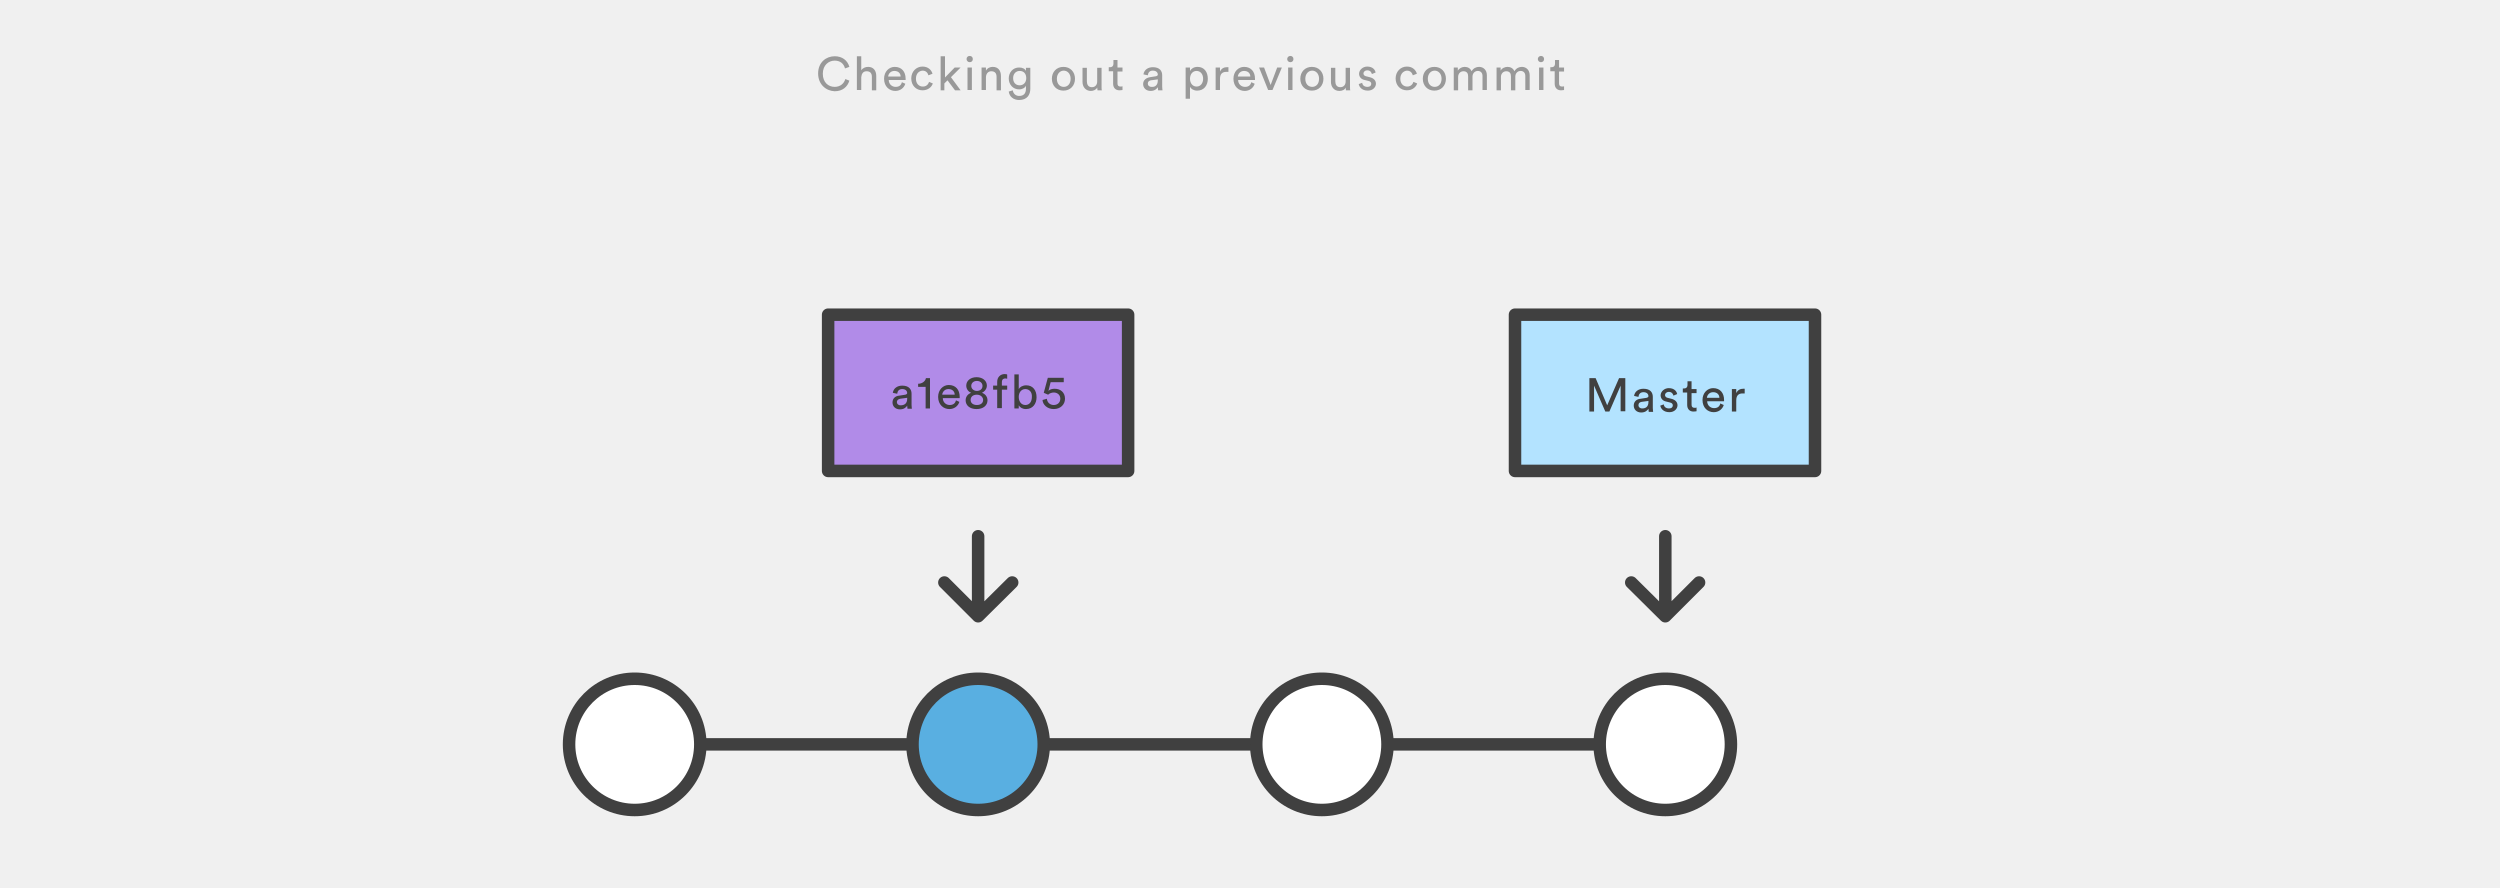
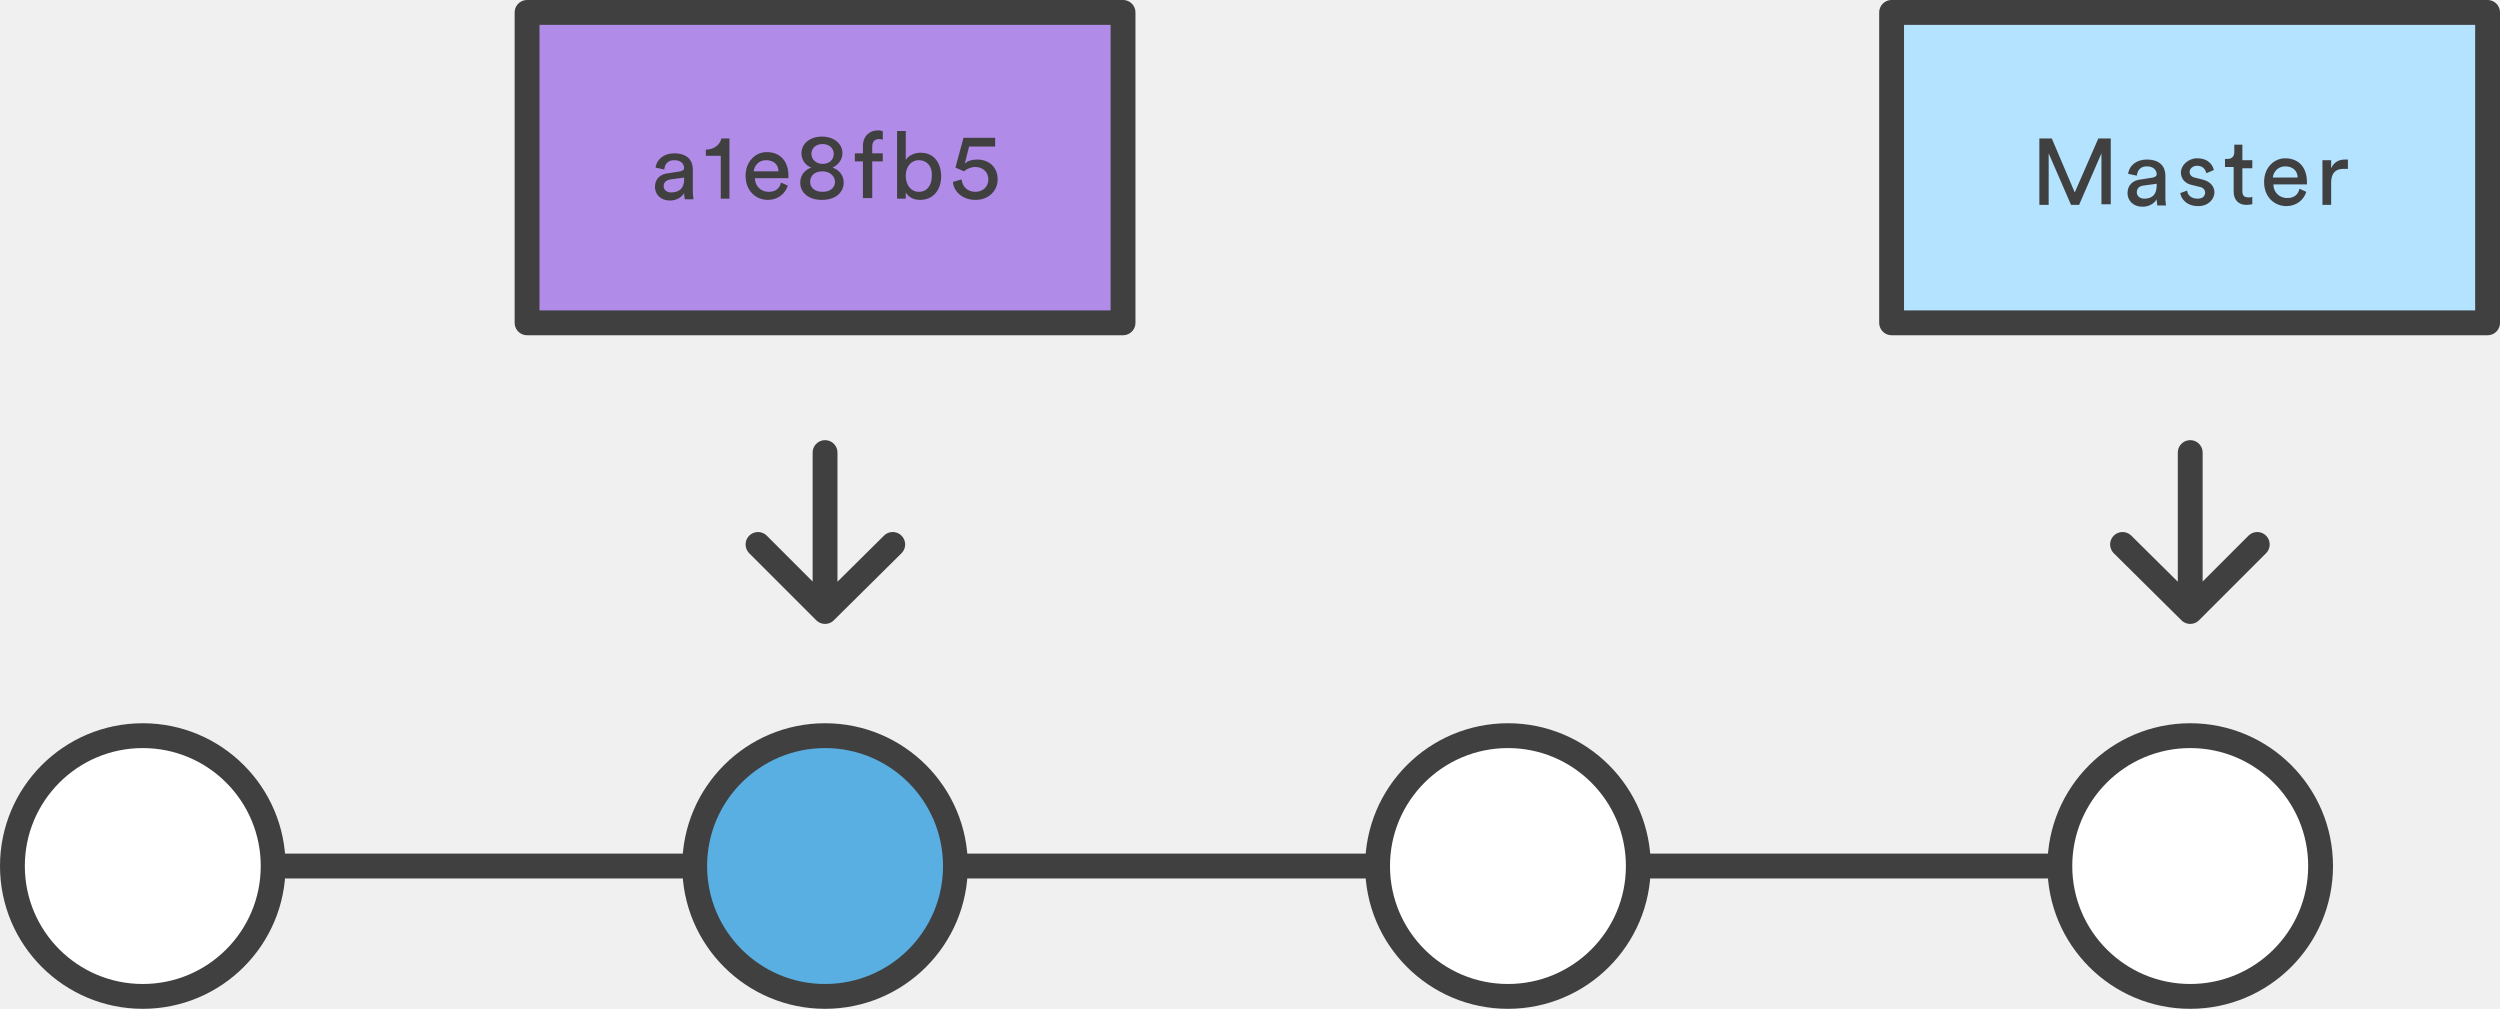
- <svg xmlns="http://www.w3.org/2000/svg" viewBox="0 0 800 284">
-   <style>.st0{display:none;} .st1{display:inline;} .st2{fill:#FFFFFF;} .st3{fill:none;stroke:#9882CE;stroke-width:4;stroke-miterlimit:10;} .st4{fill:#FFFFFF;stroke:#404040;stroke-width:4;stroke-linecap:round;stroke-linejoin:round;stroke-miterlimit:10;} .st5{fill:#FFFFFF;stroke:#404040;stroke-width:4;stroke-miterlimit:10;} .st6{fill:#B3E3FF;stroke:#404040;stroke-width:4;stroke-miterlimit:10;} .st7{fill:#B18BE8;stroke:#404040;stroke-width:4;stroke-miterlimit:10;} .st8{fill:#FFFFFF;stroke:#404040;stroke-width:6;stroke-miterlimit:10;} .st9{fill:#B3E3FF;stroke:#404040;stroke-width:6;stroke-miterlimit:10;} .st10{fill:#404040;} .st11{fill:none;stroke:#404040;stroke-width:4;stroke-linecap:round;stroke-linejoin:round;stroke-miterlimit:10;} .st12{fill:#B18BE8;stroke:#404040;stroke-width:4;stroke-linecap:round;stroke-linejoin:round;stroke-miterlimit:10;} .st13{fill:none;stroke:#404040;stroke-width:4;stroke-miterlimit:10;} .st14{fill:#4ED1A1;stroke:#404040;stroke-width:4;stroke-miterlimit:10;} .st15{fill:none;stroke:#CCCCCC;stroke-width:7;stroke-linecap:round;stroke-linejoin:round;stroke-miterlimit:10;} .st16{fill:#FFFFFF;stroke:#CCCCCC;stroke-width:7;stroke-linecap:round;stroke-linejoin:round;stroke-miterlimit:10;} .st17{fill:none;stroke:#404040;stroke-width:7;stroke-miterlimit:10;} .st18{fill:#B3E3FF;stroke:#404040;stroke-width:7;stroke-miterlimit:10;} .st19{fill:#CCCCCC;} .st20{fill:none;stroke:#404040;stroke-width:8;stroke-linecap:round;stroke-miterlimit:10;} .st21{fill:#FFFFFF;stroke:#404040;stroke-width:4;stroke-linejoin:round;stroke-miterlimit:10;} .st22{fill:#B3E3FF;stroke:#404040;stroke-width:4;stroke-linejoin:round;stroke-miterlimit:10;} .st23{fill:none;stroke:#CCCCCC;stroke-linecap:round;stroke-linejoin:round;stroke-miterlimit:10;} .st24{fill:#999999;} .st25{fill:#4ED1A1;stroke:#404040;stroke-width:4;stroke-linecap:round;stroke-linejoin:round;stroke-miterlimit:10;} .st26{fill:#4CD3D6;stroke:#404040;stroke-width:4;stroke-linejoin:round;stroke-miterlimit:10;} .st27{fill:none;stroke:#59AFE1;stroke-width:4;stroke-miterlimit:10;} .st28{fill:#59AFE1;stroke:#404040;stroke-width:4;stroke-linejoin:round;stroke-miterlimit:10;} .st29{fill:#FFFFFF;stroke:#59AFE1;stroke-width:4;stroke-miterlimit:10;} .st30{fill:#B3E3FF;stroke:#404040;stroke-width:4;stroke-linecap:round;stroke-linejoin:round;stroke-miterlimit:10;} .st31{fill:#FC8363;stroke:#404040;stroke-width:4;stroke-linecap:round;stroke-linejoin:round;stroke-miterlimit:10;} .st32{fill:#CCCCCC;stroke:#404040;stroke-width:4;stroke-miterlimit:10;} .st33{fill:#FFFFFF;stroke:#6693ED;stroke-width:4;stroke-miterlimit:10;} .st34{fill:none;stroke:#A97CDD;stroke-width:4;stroke-linecap:round;stroke-linejoin:round;stroke-miterlimit:10;} .st35{fill:none;stroke:#B3E3FF;stroke-width:4;stroke-linecap:round;stroke-linejoin:round;stroke-miterlimit:10;} .st36{fill:none;stroke:#4ED1A1;stroke-width:4;stroke-linecap:round;stroke-miterlimit:10;} .st37{fill:none;stroke:#4ED1A1;stroke-width:4;stroke-linecap:round;stroke-linejoin:round;stroke-miterlimit:10;} .st38{fill:#E24B88;stroke:#404040;stroke-width:4;stroke-linecap:round;stroke-linejoin:round;stroke-miterlimit:10;} .st39{fill:none;stroke:#DEEFF8;stroke-width:4;stroke-miterlimit:10;} .st40{fill:none;stroke:#CCCCCC;stroke-width:4;stroke-linecap:round;stroke-linejoin:round;} .st41{fill:none;stroke:#CCCCCC;stroke-width:4;stroke-linecap:round;stroke-linejoin:round;stroke-dasharray:0,14.305;} .st42{fill:none;stroke:#CCCCCC;stroke-width:4;stroke-linecap:round;stroke-linejoin:round;stroke-dasharray:0,14.169;} .st43{fill:none;stroke:#CCCCCC;stroke-width:4;stroke-linecap:round;stroke-linejoin:round;stroke-dasharray:0,13.979;} .st44{fill:none;stroke:#CCCCCC;stroke-width:4;stroke-linecap:round;stroke-linejoin:round;stroke-dasharray:0,14.788;} .st45{fill:none;stroke:#CCCCCC;stroke-width:4;stroke-linecap:round;stroke-linejoin:round;stroke-dasharray:0,14.963;} .st46{fill:none;stroke:#CCCCCC;stroke-width:4;stroke-linecap:round;stroke-linejoin:round;stroke-dasharray:0,12.543;} .st47{fill:none;stroke:#CCCCCC;stroke-width:4;stroke-linecap:round;stroke-linejoin:round;stroke-dasharray:0,13.684;} .st48{fill:none;stroke:#CCCCCC;stroke-width:4;stroke-linecap:round;stroke-linejoin:round;stroke-dasharray:0,13.772;} .st49{fill:none;stroke:#CCCCCC;stroke-width:4;stroke-linecap:round;stroke-linejoin:round;stroke-dasharray:0,13.649;} .st50{fill:none;stroke:#CCCCCC;stroke-width:4;stroke-linecap:round;stroke-linejoin:round;stroke-dasharray:0,13.907;} .st51{fill:#4CD3D6;stroke:#404040;stroke-width:4;stroke-linecap:round;stroke-linejoin:round;stroke-miterlimit:10;} .st52{fill:none;stroke:#CCCCCC;stroke-width:4;stroke-linecap:round;stroke-linejoin:round;stroke-dasharray:0,14.986;} .st53{fill:none;stroke:#CCCCCC;stroke-width:4;stroke-linecap:round;stroke-linejoin:round;stroke-dasharray:0,14.012;} .st54{fill:none;stroke:#CCCCCC;stroke-width:4;stroke-linecap:round;stroke-linejoin:round;stroke-dasharray:0,14.124;} .st55{fill:none;} .st56{fill:#FFFFFF;stroke:#404040;stroke-width:7;stroke-linecap:round;stroke-linejoin:round;stroke-miterlimit:10;} .st57{fill:#59AFE1;stroke:#404040;stroke-width:7;stroke-linejoin:round;stroke-miterlimit:10;} .st58{fill:#E24B88;stroke:#404040;stroke-width:7;stroke-linecap:round;stroke-linejoin:round;stroke-miterlimit:10;} .st59{fill:none;stroke:#404040;stroke-width:7;stroke-linecap:round;stroke-linejoin:round;stroke-miterlimit:10;} .st60{fill:none;stroke:#CCCCCC;stroke-width:4;stroke-linecap:round;stroke-linejoin:round;stroke-miterlimit:10;} .st61{fill:#FFFFFF;stroke:#CCCCCC;stroke-width:4;stroke-linecap:round;stroke-linejoin:round;stroke-miterlimit:10;} .st62{fill:#F5F5F5;} .st63{fill:#3873AE;} .st64{fill:#75706C;} .st65{fill:none;stroke:#B3E3FF;stroke-width:4;stroke-miterlimit:10;} .st66{fill:#6F6F6F;} .st67{fill:none;stroke:#6F6F6F;stroke-width:2;stroke-miterlimit:10;} .st68{fill:none;stroke:#6F6F6F;stroke-width:3;stroke-miterlimit:10;}</style>
-   <g id="git_x5F_checkout_x5F_1">
-     <path class="st24" d="M261.8 23.5c0-3.6 2.6-5.5 5.3-5.5 2.4 0 4.1 1.3 4.7 3.4l-1.4.5c-.4-1.6-1.6-2.5-3.3-2.5-1.9 0-3.8 1.4-3.8 4.2s1.8 4.2 3.8 4.2c1.8 0 3-1.1 3.4-2.5l1.3.5c-.6 2-2.2 3.4-4.7 3.4-2.7-.1-5.3-2.1-5.3-5.7zm13.8 5.3h-1.4v-10.8h1.4v4.5c.5-.8 1.4-1.1 2.2-1.1 1.7 0 2.6 1.2 2.6 2.9v4.6h-1.4v-4.3c0-1-.4-1.8-1.7-1.8-1.1 0-1.6.8-1.7 1.9v4.1zm14.1-2c-.4 1.3-1.6 2.3-3.2 2.3-1.9 0-3.6-1.4-3.6-3.9 0-2.3 1.6-3.8 3.4-3.8 2.2 0 3.5 1.5 3.5 3.8v.4h-5.4c0 1.3 1 2.2 2.2 2.2 1.2 0 1.8-.6 2-1.5l1.1.5zm-1.5-2.3c0-1-.7-1.8-2-1.8-1.2 0-1.9.9-2 1.8h4zm4.9.7c0 1.6 1 2.5 2.2 2.5 1.3 0 1.8-.9 2-1.5l1.2.5c-.3 1-1.4 2.2-3.3 2.2-2.1 0-3.6-1.6-3.6-3.8 0-2.2 1.6-3.8 3.6-3.8 1.9 0 2.9 1.2 3.2 2.3l-1.3.5c-.2-.7-.7-1.5-1.9-1.5-1.1.1-2.1.9-2.1 2.6zm11.2-.5l3.1 4.2h-1.8l-2.4-3.2-1 1v2.2h-1.2v-10.9h1.4v6.8l3.1-3.2h1.9l-3.1 3.1zm6-6.8c.6 0 1 .4 1 1s-.4 1-1 1-1-.5-1-1c0-.6.4-1 1-1zm-.7 10.9v-7.2h1.4v7.2h-1.4zm5.9 0h-1.4v-7.2h1.4v1c.5-.9 1.4-1.2 2.2-1.2 1.7 0 2.6 1.2 2.6 2.9v4.6h-1.4v-4.3c0-1-.4-1.8-1.7-1.8-1.1 0-1.7.9-1.7 2v4zm8.6.1c.1 1 .9 1.8 2 1.8 1.5 0 2.2-.8 2.2-2.3v-1c-.3.7-1.1 1.2-2.2 1.2-1.9 0-3.3-1.5-3.3-3.5 0-1.9 1.3-3.5 3.3-3.5 1.1 0 1.9.4 2.2 1.1v-1h1.4v6.7c0 1.8-.9 3.6-3.6 3.6-1.8 0-3.1-1.1-3.3-2.7l1.3-.4zm4.3-3.9c0-1.4-.8-2.3-2.1-2.3-1.2 0-2.1.9-2.1 2.3s.8 2.3 2.1 2.3c1.2 0 2.1-.9 2.1-2.3zm15.6.2c0 2.2-1.5 3.8-3.7 3.8s-3.7-1.6-3.7-3.8c0-2.2 1.5-3.8 3.7-3.8s3.7 1.6 3.7 3.8zm-1.4 0c0-1.7-1.1-2.6-2.2-2.6s-2.2.9-2.2 2.6c0 1.7 1 2.6 2.2 2.6s2.2-.9 2.2-2.6zm6.5 3.9c-1.7 0-2.7-1.3-2.7-2.9v-4.5h1.4v4.3c0 1 .4 1.9 1.6 1.9 1.1 0 1.7-.8 1.7-1.8v-4.4h1.4v5.9c0 .6 0 1.1.1 1.3h-1.4c0-.2-.1-.6-.1-.9-.3.7-1.2 1.1-2 1.1zm8.5-7.5h1.6v1.3h-1.6v3.8c0 .7.3 1 1 1 .2 0 .4 0 .6-.1v1.2c-.1 0-.5.1-1 .1-1.2 0-2-.8-2-2.1v-4h-1.4v-1.3h.4c.8 0 1.1-.5 1.1-1.1v-1.2h1.3v2.4zm10.4 3.1l1.9-.3c.4-.1.6-.3.6-.5 0-.7-.5-1.3-1.6-1.3-1 0-1.5.6-1.6 1.5l-1.4-.3c.2-1.4 1.4-2.3 3-2.3 2.2 0 3 1.2 3 2.6v3.6c0 .6.1 1 .1 1.2h-1.4c0-.2-.1-.5-.1-1-.3.5-1 1.2-2.3 1.2-1.5 0-2.4-1-2.4-2.2 0-1.3 1-2 2.2-2.2zm2.5 1v-.3l-2.2.3c-.6.1-1 .4-1 1.1 0 .5.4 1 1.2 1 1.1.1 2-.5 2-2.1zm8.9 6v-10.1h1.4v1.1c.4-.7 1.2-1.3 2.4-1.3 2.2 0 3.3 1.7 3.3 3.8 0 2.1-1.2 3.8-3.4 3.8-1.1 0-1.9-.5-2.3-1.2v3.8h-1.4zm3.5-9c-1.3 0-2.1 1.1-2.1 2.5 0 1.5.9 2.5 2.1 2.5 1.3 0 2.1-1.1 2.1-2.5s-.8-2.5-2.1-2.5zm10.1.3h-.6c-1.2 0-2 .6-2 2.2v3.6h-1.4v-7.2h1.4v1.3c.5-1.1 1.4-1.4 2.2-1.4h.5v1.5zm8.5 3.8c-.4 1.3-1.6 2.3-3.2 2.3-1.9 0-3.6-1.4-3.6-3.9 0-2.3 1.6-3.8 3.4-3.8 2.2 0 3.5 1.5 3.5 3.8v.4h-5.4c0 1.3 1 2.2 2.2 2.2 1.2 0 1.8-.6 2-1.5l1.1.5zm-1.4-2.3c0-1-.7-1.8-2-1.8-1.2 0-1.9.9-2 1.8h4zm7.1 4.3h-1.4l-2.9-7.2h1.6l2.1 5.6 2.1-5.6h1.5l-3 7.2zm5.7-10.9c.6 0 1 .4 1 1s-.4 1-1 1-1-.5-1-1c0-.6.5-1 1-1zm-.7 10.9v-7.2h1.4v7.2h-1.4zm11.3-3.6c0 2.2-1.5 3.8-3.7 3.8s-3.7-1.6-3.7-3.8c0-2.2 1.5-3.8 3.7-3.8s3.7 1.6 3.7 3.8zm-1.4 0c0-1.7-1.1-2.6-2.2-2.6s-2.2.9-2.2 2.6c0 1.7 1 2.6 2.2 2.6s2.2-.9 2.2-2.6zm6.5 3.9c-1.7 0-2.7-1.3-2.7-2.9v-4.5h1.4v4.3c0 1 .4 1.9 1.6 1.9 1.1 0 1.7-.8 1.7-1.8v-4.4h1.4v5.9c0 .6 0 1.1.1 1.3h-1.4c0-.2-.1-.6-.1-.9-.2.7-1.1 1.1-2 1.1zm7.3-2.6c.1.8.7 1.3 1.7 1.3.8 0 1.2-.4 1.2-1 0-.4-.3-.8-.9-.9l-1.2-.3c-1.1-.2-1.8-1-1.8-2 0-1.2 1.2-2.3 2.6-2.3 2 0 2.6 1.3 2.7 1.9l-1.2.5c-.1-.4-.4-1.2-1.5-1.2-.7 0-1.2.5-1.2 1 0 .4.3.8.8.9l1.2.3c1.3.3 2 1.1 2 2.1s-.9 2.2-2.6 2.2c-2 0-2.8-1.3-2.9-2.1l1.1-.4zm12.2-1.3c0 1.6 1 2.5 2.2 2.5 1.3 0 1.8-.9 2-1.5l1.2.5c-.3 1-1.4 2.2-3.3 2.2-2.1 0-3.6-1.6-3.6-3.8 0-2.2 1.6-3.8 3.6-3.8 1.9 0 2.9 1.2 3.2 2.3l-1.3.5c-.2-.7-.7-1.5-1.9-1.5-1 .1-2.1.9-2.1 2.6zm14.6 0c0 2.2-1.5 3.8-3.7 3.8s-3.7-1.6-3.7-3.8c0-2.2 1.5-3.8 3.7-3.8s3.7 1.6 3.7 3.8zm-1.4 0c0-1.7-1.1-2.6-2.2-2.6s-2.2.9-2.2 2.6c0 1.7 1 2.6 2.2 2.6s2.2-.9 2.2-2.6zm3.9 3.6v-7.2h1.3v1c.5-.8 1.4-1.2 2.2-1.2.9 0 1.8.4 2.2 1.4.6-1 1.5-1.4 2.4-1.4 1.3 0 2.5.9 2.5 2.7v4.7h-1.4v-4.5c0-.9-.5-1.6-1.5-1.6s-1.7.8-1.7 1.8v4.4h-1.4v-4.5c0-.9-.4-1.6-1.5-1.6-1 0-1.7.8-1.7 1.8v4.3h-1.4zm13.7 0v-7.2h1.3v1c.4-.8 1.4-1.2 2.2-1.2.9 0 1.8.4 2.2 1.4.6-1 1.5-1.4 2.4-1.4 1.3 0 2.5.9 2.5 2.7v4.7h-1.4v-4.5c0-.9-.5-1.6-1.5-1.6s-1.7.8-1.7 1.8v4.4h-1.4v-4.5c0-.9-.4-1.6-1.5-1.6-1 0-1.7.8-1.7 1.8v4.3h-1.4zm14.2-10.9c.6 0 1 .4 1 1s-.4 1-1 1-1-.5-1-1c0-.6.5-1 1-1zm-.6 10.9v-7.2h1.4v7.2h-1.4zm6.4-7.2h1.6v1.3h-1.6v3.8c0 .7.3 1 1 1 .2 0 .4 0 .6-.1v1.2c-.1 0-.5.1-1 .1-1.2 0-2-.8-2-2.1v-4h-1.4v-1.3h.4c.8 0 1.1-.5 1.1-1.1v-1.2h1.3v2.4z" />
-     <path class="st11" d="M313 195.1v-23.5m10.9 14.8l-10.9 10.8-10.8-10.8m230.7 8.7v-23.5m10.8 14.8l-10.8 10.8-10.9-10.8" />
-     <path class="st12" d="M265 100.7h96v50h-96z" />
-     <path class="st10" d="M287.8 126.6l1.9-.3c.4-.1.6-.3.6-.5 0-.7-.5-1.3-1.6-1.3-1 0-1.5.6-1.6 1.5l-1.4-.3c.2-1.4 1.4-2.3 3-2.3 2.2 0 3 1.2 3 2.6v3.6c0 .6.1 1 .1 1.2h-1.4c0-.2-.1-.5-.1-1-.3.5-1 1.2-2.3 1.2-1.5 0-2.4-1-2.4-2.2 0-1.3.9-2.1 2.2-2.2zm2.5 1v-.3l-2.2.3c-.6.1-1.1.4-1.1 1.1 0 .5.4 1 1.2 1 1.1 0 2.1-.5 2.1-2.1zm5.9 3.1v-6.9h-2.4v-1c1.3 0 2.3-.8 2.5-1.8h1.3v9.7h-1.4zm10.8-2.1c-.4 1.3-1.6 2.3-3.2 2.3-1.9 0-3.6-1.4-3.6-3.9 0-2.3 1.6-3.8 3.4-3.8 2.2 0 3.5 1.5 3.5 3.8v.4h-5.4c0 1.3 1 2.2 2.2 2.2 1.2 0 1.8-.6 2-1.5l1.1.5zm-1.5-2.3c0-1-.7-1.8-2-1.8-1.2 0-1.9.9-2 1.8h4zm3.5 1.8c0-1.2.8-2.1 1.8-2.4-.9-.3-1.6-1.2-1.6-2.3 0-1.6 1.4-2.7 3.3-2.7s3.3 1.1 3.3 2.7c0 1-.7 1.9-1.6 2.3 1 .3 1.8 1.2 1.8 2.4 0 1.6-1.3 2.8-3.5 2.8s-3.5-1.2-3.5-2.8zm5.6-.1c0-.9-.8-1.7-2-1.7-1.3 0-2 .7-2 1.7 0 .9.7 1.6 2 1.6s2-.7 2-1.6zm-.2-4.5c0-.9-.7-1.6-1.8-1.6s-1.8.7-1.8 1.6c0 .9.8 1.6 1.8 1.6s1.8-.6 1.8-1.6zm6.2 1.2v5.9h-1.5v-5.9h-1.3v-1.3h1.3v-1.2c0-1.6 1.1-2.5 2.4-2.5.5 0 .8.1.8.2v1.3c-.1 0-.3-.1-.6-.1-.5 0-1.1.2-1.1 1.2v1.1h1.7v1.3h-1.7zm4 6v-10.9h1.4v4.7c.3-.6 1.2-1.2 2.4-1.2 2.2 0 3.3 1.7 3.3 3.8 0 2.1-1.2 3.8-3.4 3.8-1.1 0-1.9-.5-2.3-1.2v1h-1.4zm3.5-6.2c-1.2 0-2.1 1-2.1 2.5 0 1.6.9 2.6 2.1 2.6 1.3 0 2.1-1 2.1-2.6.1-1.5-.8-2.5-2.1-2.5zm6.9 3.1c.1 1.2 1 2 2.2 2 1.2 0 2.1-.8 2.1-2 0-1.3-1-2-2.1-2-.7 0-1.4.3-1.8.7l-1.4-.6 1.3-4.8h5.1v1.4h-4.2l-.7 2.8c.4-.5 1.2-.7 2-.7 1.9 0 3.3 1.2 3.3 3.2 0 1.8-1.4 3.3-3.6 3.3-2.1 0-3.5-1.4-3.6-2.9l1.4-.4z" />
-     <path class="st30" d="M484.8 100.7h96v50h-96z" />
-     <path class="st10" d="M518.6 131.7v-8.3l-3.6 8.3h-1.3l-3.6-8.3v8.3h-1.5v-10.7h2l3.7 8.7 3.8-8.7h2v10.6h-1.5zm6.4-4.1l1.9-.3c.4-.1.6-.3.6-.5 0-.7-.5-1.3-1.6-1.3-1 0-1.5.6-1.6 1.5l-1.4-.3c.2-1.4 1.4-2.3 3-2.3 2.2 0 3 1.2 3 2.6v3.6c0 .6.1 1 .1 1.2h-1.4c0-.2-.1-.5-.1-1-.3.5-1 1.2-2.3 1.2-1.5 0-2.4-1-2.4-2.2 0-1.3.9-2.1 2.2-2.2zm2.5 1v-.3l-2.2.3c-.6.1-1 .4-1 1.1 0 .5.4 1 1.2 1 1.1 0 2-.5 2-2.1zm4.9.8c.1.8.7 1.3 1.7 1.3.8 0 1.2-.4 1.2-1 0-.4-.3-.8-.9-.9l-1.2-.3c-1.1-.2-1.8-1-1.8-2 0-1.2 1.2-2.3 2.6-2.3 2 0 2.6 1.3 2.7 1.9l-1.2.5c-.1-.4-.4-1.2-1.5-1.2-.7 0-1.2.5-1.2 1 0 .4.3.8.8.9l1.2.3c1.3.3 2 1.1 2 2.1s-.9 2.2-2.6 2.2c-2 0-2.8-1.3-2.9-2.1l1.1-.4zm8.9-4.9h1.6v1.3h-1.6v3.7c0 .7.3 1 1 1 .2 0 .4 0 .6-.1v1.2c-.1 0-.5.1-1 .1-1.2 0-2-.8-2-2.1v-4h-1.4v-1.3h.4c.8 0 1.1-.5 1.1-1.1v-1.2h1.3v2.5zm10.3 5.1c-.4 1.3-1.6 2.3-3.2 2.3-1.9 0-3.6-1.4-3.6-3.9 0-2.3 1.6-3.8 3.4-3.8 2.2 0 3.5 1.5 3.5 3.8v.4h-5.4c0 1.3 1 2.2 2.2 2.2 1.2 0 1.8-.6 2-1.5l1.1.5zm-1.4-2.3c0-1-.7-1.8-2-1.8-1.2 0-1.9.9-2 1.8h4zm8-1.4h-.6c-1.2 0-2 .6-2 2.2v3.6h-1.4v-7.2h1.4v1.3c.5-1.1 1.4-1.4 2.2-1.4h.5v1.5z" />
-     <path class="st4" d="M224.1 238.2h287.8" />
-     <circle class="st4" cx="203.1" cy="238.2" r="21" />
-     <circle class="st28" cx="313" cy="238.2" r="21" />
-     <circle class="st4" cx="423" cy="238.2" r="21" />
-     <circle class="st4" cx="532.9" cy="238.2" r="21" />
+ <svg xmlns="http://www.w3.org/2000/svg" viewBox="0 0 402.7 162.5" version="1.1" id="svg27" width="402.7" height="162.5">
+   <defs id="defs31" />
+   <style id="style2">.st0{display:none;} .st1{display:inline;} .st2{fill:#FFFFFF;} .st3{fill:none;stroke:#9882CE;stroke-width:4;stroke-miterlimit:10;} .st4{fill:#FFFFFF;stroke:#404040;stroke-width:4;stroke-linecap:round;stroke-linejoin:round;stroke-miterlimit:10;} .st5{fill:#FFFFFF;stroke:#404040;stroke-width:4;stroke-miterlimit:10;} .st6{fill:#B3E3FF;stroke:#404040;stroke-width:4;stroke-miterlimit:10;} .st7{fill:#B18BE8;stroke:#404040;stroke-width:4;stroke-miterlimit:10;} .st8{fill:#FFFFFF;stroke:#404040;stroke-width:6;stroke-miterlimit:10;} .st9{fill:#B3E3FF;stroke:#404040;stroke-width:6;stroke-miterlimit:10;} .st10{fill:#404040;} .st11{fill:none;stroke:#404040;stroke-width:4;stroke-linecap:round;stroke-linejoin:round;stroke-miterlimit:10;} .st12{fill:#B18BE8;stroke:#404040;stroke-width:4;stroke-linecap:round;stroke-linejoin:round;stroke-miterlimit:10;} .st13{fill:none;stroke:#404040;stroke-width:4;stroke-miterlimit:10;} .st14{fill:#4ED1A1;stroke:#404040;stroke-width:4;stroke-miterlimit:10;} .st15{fill:none;stroke:#CCCCCC;stroke-width:7;stroke-linecap:round;stroke-linejoin:round;stroke-miterlimit:10;} .st16{fill:#FFFFFF;stroke:#CCCCCC;stroke-width:7;stroke-linecap:round;stroke-linejoin:round;stroke-miterlimit:10;} .st17{fill:none;stroke:#404040;stroke-width:7;stroke-miterlimit:10;} .st18{fill:#B3E3FF;stroke:#404040;stroke-width:7;stroke-miterlimit:10;} .st19{fill:#CCCCCC;} .st20{fill:none;stroke:#404040;stroke-width:8;stroke-linecap:round;stroke-miterlimit:10;} .st21{fill:#FFFFFF;stroke:#404040;stroke-width:4;stroke-linejoin:round;stroke-miterlimit:10;} .st22{fill:#B3E3FF;stroke:#404040;stroke-width:4;stroke-linejoin:round;stroke-miterlimit:10;} .st23{fill:none;stroke:#CCCCCC;stroke-linecap:round;stroke-linejoin:round;stroke-miterlimit:10;} .st24{fill:#999999;} .st25{fill:#4ED1A1;stroke:#404040;stroke-width:4;stroke-linecap:round;stroke-linejoin:round;stroke-miterlimit:10;} .st26{fill:#4CD3D6;stroke:#404040;stroke-width:4;stroke-linejoin:round;stroke-miterlimit:10;} .st27{fill:none;stroke:#59AFE1;stroke-width:4;stroke-miterlimit:10;} .st28{fill:#59AFE1;stroke:#404040;stroke-width:4;stroke-linejoin:round;stroke-miterlimit:10;} .st29{fill:#FFFFFF;stroke:#59AFE1;stroke-width:4;stroke-miterlimit:10;} .st30{fill:#B3E3FF;stroke:#404040;stroke-width:4;stroke-linecap:round;stroke-linejoin:round;stroke-miterlimit:10;} .st31{fill:#FC8363;stroke:#404040;stroke-width:4;stroke-linecap:round;stroke-linejoin:round;stroke-miterlimit:10;} .st32{fill:#CCCCCC;stroke:#404040;stroke-width:4;stroke-miterlimit:10;} .st33{fill:#FFFFFF;stroke:#6693ED;stroke-width:4;stroke-miterlimit:10;} .st34{fill:none;stroke:#A97CDD;stroke-width:4;stroke-linecap:round;stroke-linejoin:round;stroke-miterlimit:10;} .st35{fill:none;stroke:#B3E3FF;stroke-width:4;stroke-linecap:round;stroke-linejoin:round;stroke-miterlimit:10;} .st36{fill:none;stroke:#4ED1A1;stroke-width:4;stroke-linecap:round;stroke-miterlimit:10;} .st37{fill:none;stroke:#4ED1A1;stroke-width:4;stroke-linecap:round;stroke-linejoin:round;stroke-miterlimit:10;} .st38{fill:#E24B88;stroke:#404040;stroke-width:4;stroke-linecap:round;stroke-linejoin:round;stroke-miterlimit:10;} .st39{fill:none;stroke:#DEEFF8;stroke-width:4;stroke-miterlimit:10;} .st40{fill:none;stroke:#CCCCCC;stroke-width:4;stroke-linecap:round;stroke-linejoin:round;} .st41{fill:none;stroke:#CCCCCC;stroke-width:4;stroke-linecap:round;stroke-linejoin:round;stroke-dasharray:0,14.305;} .st42{fill:none;stroke:#CCCCCC;stroke-width:4;stroke-linecap:round;stroke-linejoin:round;stroke-dasharray:0,14.169;} .st43{fill:none;stroke:#CCCCCC;stroke-width:4;stroke-linecap:round;stroke-linejoin:round;stroke-dasharray:0,13.979;} .st44{fill:none;stroke:#CCCCCC;stroke-width:4;stroke-linecap:round;stroke-linejoin:round;stroke-dasharray:0,14.788;} .st45{fill:none;stroke:#CCCCCC;stroke-width:4;stroke-linecap:round;stroke-linejoin:round;stroke-dasharray:0,14.963;} .st46{fill:none;stroke:#CCCCCC;stroke-width:4;stroke-linecap:round;stroke-linejoin:round;stroke-dasharray:0,12.543;} .st47{fill:none;stroke:#CCCCCC;stroke-width:4;stroke-linecap:round;stroke-linejoin:round;stroke-dasharray:0,13.684;} .st48{fill:none;stroke:#CCCCCC;stroke-width:4;stroke-linecap:round;stroke-linejoin:round;stroke-dasharray:0,13.772;} .st49{fill:none;stroke:#CCCCCC;stroke-width:4;stroke-linecap:round;stroke-linejoin:round;stroke-dasharray:0,13.649;} .st50{fill:none;stroke:#CCCCCC;stroke-width:4;stroke-linecap:round;stroke-linejoin:round;stroke-dasharray:0,13.907;} .st51{fill:#4CD3D6;stroke:#404040;stroke-width:4;stroke-linecap:round;stroke-linejoin:round;stroke-miterlimit:10;} .st52{fill:none;stroke:#CCCCCC;stroke-width:4;stroke-linecap:round;stroke-linejoin:round;stroke-dasharray:0,14.986;} .st53{fill:none;stroke:#CCCCCC;stroke-width:4;stroke-linecap:round;stroke-linejoin:round;stroke-dasharray:0,14.012;} .st54{fill:none;stroke:#CCCCCC;stroke-width:4;stroke-linecap:round;stroke-linejoin:round;stroke-dasharray:0,14.124;} .st55{fill:none;} .st56{fill:#FFFFFF;stroke:#404040;stroke-width:7;stroke-linecap:round;stroke-linejoin:round;stroke-miterlimit:10;} .st57{fill:#59AFE1;stroke:#404040;stroke-width:7;stroke-linejoin:round;stroke-miterlimit:10;} .st58{fill:#E24B88;stroke:#404040;stroke-width:7;stroke-linecap:round;stroke-linejoin:round;stroke-miterlimit:10;} .st59{fill:none;stroke:#404040;stroke-width:7;stroke-linecap:round;stroke-linejoin:round;stroke-miterlimit:10;} .st60{fill:none;stroke:#CCCCCC;stroke-width:4;stroke-linecap:round;stroke-linejoin:round;stroke-miterlimit:10;} .st61{fill:#FFFFFF;stroke:#CCCCCC;stroke-width:4;stroke-linecap:round;stroke-linejoin:round;stroke-miterlimit:10;} .st62{fill:#F5F5F5;} .st63{fill:#3873AE;} .st64{fill:#75706C;} .st65{fill:none;stroke:#B3E3FF;stroke-width:4;stroke-miterlimit:10;} .st66{fill:#6F6F6F;} .st67{fill:none;stroke:#6F6F6F;stroke-width:2;stroke-miterlimit:10;} .st68{fill:none;stroke:#6F6F6F;stroke-width:3;stroke-miterlimit:10;}</style>
+   <g id="git_x5F_checkout_x5F_1" transform="translate(-180.1,-98.7)">
+     <path class="st11" d="m 313,195.1 v -23.5 m 10.9,14.8 -10.9,10.8 -10.8,-10.8 m 230.7,8.7 v -23.5 m 10.8,14.8 -10.8,10.8 -10.9,-10.8" id="path6" style="fill:none;stroke:#404040;stroke-width:4;stroke-linecap:round;stroke-linejoin:round;stroke-miterlimit:10" />
+     <path class="st12" d="m 265,100.7 h 96 v 50 h -96 z" id="path8" style="fill:#b18be8;stroke:#404040;stroke-width:4;stroke-linecap:round;stroke-linejoin:round;stroke-miterlimit:10" />
+     <path class="st10" d="m 287.8,126.6 1.9,-0.3 c 0.4,-0.1 0.6,-0.3 0.6,-0.5 0,-0.7 -0.5,-1.3 -1.6,-1.3 -1,0 -1.5,0.6 -1.6,1.5 l -1.4,-0.3 c 0.2,-1.4 1.4,-2.3 3,-2.3 2.2,0 3,1.2 3,2.6 v 3.6 c 0,0.6 0.1,1 0.1,1.2 h -1.4 c 0,-0.2 -0.1,-0.5 -0.1,-1 -0.3,0.5 -1,1.2 -2.3,1.2 -1.5,0 -2.4,-1 -2.4,-2.2 0,-1.3 0.9,-2.1 2.2,-2.2 z m 2.5,1 v -0.3 l -2.2,0.3 c -0.6,0.1 -1.1,0.4 -1.1,1.1 0,0.5 0.4,1 1.2,1 1.1,0 2.1,-0.5 2.1,-2.1 z m 5.9,3.1 v -6.9 h -2.4 v -1 c 1.3,0 2.3,-0.8 2.5,-1.8 h 1.3 v 9.7 z m 10.8,-2.1 c -0.4,1.3 -1.6,2.3 -3.2,2.3 -1.9,0 -3.6,-1.4 -3.6,-3.9 0,-2.3 1.6,-3.8 3.4,-3.8 2.2,0 3.5,1.5 3.5,3.8 v 0.4 h -5.4 c 0,1.3 1,2.2 2.2,2.2 1.2,0 1.8,-0.6 2,-1.5 z m -1.5,-2.3 c 0,-1 -0.7,-1.8 -2,-1.8 -1.2,0 -1.9,0.9 -2,1.8 z m 3.5,1.8 c 0,-1.2 0.8,-2.1 1.8,-2.4 -0.9,-0.3 -1.6,-1.2 -1.6,-2.3 0,-1.6 1.4,-2.7 3.3,-2.7 1.9,0 3.3,1.1 3.3,2.7 0,1 -0.7,1.9 -1.6,2.3 1,0.3 1.8,1.2 1.8,2.4 0,1.6 -1.3,2.8 -3.5,2.8 -2.2,0 -3.5,-1.2 -3.5,-2.8 z m 5.6,-0.1 c 0,-0.9 -0.8,-1.7 -2,-1.7 -1.3,0 -2,0.7 -2,1.7 0,0.9 0.7,1.6 2,1.6 1.3,0 2,-0.7 2,-1.6 z m -0.2,-4.5 c 0,-0.9 -0.7,-1.6 -1.8,-1.6 -1.1,0 -1.8,0.7 -1.8,1.6 0,0.9 0.8,1.6 1.8,1.6 1,0 1.8,-0.6 1.8,-1.6 z m 6.2,1.2 v 5.9 h -1.5 v -5.9 h -1.3 v -1.3 h 1.3 v -1.2 c 0,-1.6 1.1,-2.5 2.4,-2.5 0.5,0 0.8,0.1 0.8,0.2 v 1.3 c -0.1,0 -0.3,-0.1 -0.6,-0.1 -0.5,0 -1.1,0.2 -1.1,1.2 v 1.1 h 1.7 v 1.3 z m 4,6 v -10.9 h 1.4 v 4.7 c 0.3,-0.6 1.2,-1.2 2.4,-1.2 2.2,0 3.3,1.7 3.3,3.8 0,2.1 -1.2,3.8 -3.4,3.8 -1.1,0 -1.9,-0.5 -2.3,-1.2 v 1 z m 3.5,-6.2 c -1.2,0 -2.1,1 -2.1,2.5 0,1.6 0.9,2.6 2.1,2.6 1.3,0 2.1,-1 2.1,-2.6 0.1,-1.5 -0.8,-2.5 -2.1,-2.5 z m 6.9,3.1 c 0.1,1.2 1,2 2.2,2 1.2,0 2.1,-0.8 2.1,-2 0,-1.3 -1,-2 -2.1,-2 -0.7,0 -1.4,0.3 -1.8,0.7 l -1.4,-0.6 1.3,-4.8 h 5.1 v 1.4 h -4.2 l -0.7,2.8 c 0.4,-0.5 1.2,-0.7 2,-0.7 1.9,0 3.3,1.2 3.3,3.2 0,1.8 -1.4,3.3 -3.6,3.3 -2.1,0 -3.5,-1.4 -3.6,-2.9 z" id="path10" style="fill:#404040" />
+     <path class="st30" d="m 484.8,100.7 h 96 v 50 h -96 z" id="path12" style="fill:#b3e3ff;stroke:#404040;stroke-width:4;stroke-linecap:round;stroke-linejoin:round;stroke-miterlimit:10" />
+     <path class="st10" d="m 518.6,131.7 v -8.3 l -3.6,8.3 h -1.3 l -3.6,-8.3 v 8.3 h -1.5 V 121 h 2 l 3.7,8.7 3.8,-8.7 h 2 v 10.6 h -1.5 z m 6.4,-4.1 1.9,-0.3 c 0.4,-0.1 0.6,-0.3 0.6,-0.5 0,-0.7 -0.5,-1.3 -1.6,-1.3 -1,0 -1.5,0.6 -1.6,1.5 l -1.4,-0.3 c 0.2,-1.4 1.4,-2.3 3,-2.3 2.2,0 3,1.2 3,2.6 v 3.6 c 0,0.6 0.1,1 0.1,1.2 h -1.4 c 0,-0.2 -0.1,-0.5 -0.1,-1 -0.3,0.5 -1,1.2 -2.3,1.2 -1.5,0 -2.4,-1 -2.4,-2.2 0,-1.3 0.9,-2.1 2.2,-2.2 z m 2.5,1 v -0.3 l -2.2,0.3 c -0.6,0.1 -1,0.4 -1,1.1 0,0.5 0.4,1 1.2,1 1.1,0 2,-0.5 2,-2.1 z m 4.9,0.8 c 0.1,0.8 0.7,1.3 1.7,1.3 0.8,0 1.2,-0.4 1.2,-1 0,-0.4 -0.3,-0.8 -0.9,-0.9 l -1.2,-0.3 c -1.1,-0.2 -1.8,-1 -1.8,-2 0,-1.2 1.2,-2.3 2.6,-2.3 2,0 2.6,1.3 2.7,1.9 l -1.2,0.5 c -0.1,-0.4 -0.4,-1.2 -1.5,-1.2 -0.7,0 -1.2,0.5 -1.2,1 0,0.4 0.3,0.8 0.8,0.9 l 1.2,0.3 c 1.3,0.3 2,1.1 2,2.1 0,1 -0.9,2.2 -2.6,2.2 -2,0 -2.8,-1.3 -2.9,-2.1 z m 8.9,-4.9 h 1.6 v 1.3 h -1.6 v 3.7 c 0,0.7 0.3,1 1,1 0.2,0 0.4,0 0.6,-0.1 v 1.2 c -0.1,0 -0.5,0.1 -1,0.1 -1.2,0 -2,-0.8 -2,-2.1 v -4 h -1.4 v -1.3 h 0.4 c 0.8,0 1.1,-0.5 1.1,-1.1 V 122 h 1.3 z m 10.3,5.1 c -0.4,1.3 -1.6,2.3 -3.2,2.3 -1.9,0 -3.6,-1.4 -3.6,-3.9 0,-2.3 1.6,-3.8 3.4,-3.8 2.2,0 3.5,1.5 3.5,3.8 v 0.4 h -5.4 c 0,1.3 1,2.2 2.2,2.2 1.2,0 1.8,-0.6 2,-1.5 z m -1.4,-2.3 c 0,-1 -0.7,-1.8 -2,-1.8 -1.2,0 -1.9,0.9 -2,1.8 z m 8,-1.4 h -0.6 c -1.2,0 -2,0.6 -2,2.2 v 3.6 h -1.4 v -7.2 h 1.4 v 1.3 c 0.5,-1.1 1.4,-1.4 2.2,-1.4 h 0.5 v 1.5 z" id="path14" style="fill:#404040" />
+     <path class="st4" d="M 224.1,238.2 H 511.9" id="path16" style="fill:#ffffff;stroke:#404040;stroke-width:4;stroke-linecap:round;stroke-linejoin:round;stroke-miterlimit:10" />
+     <circle class="st4" cx="203.1" cy="238.2" r="21" id="circle18" style="fill:#ffffff;stroke:#404040;stroke-width:4;stroke-linecap:round;stroke-linejoin:round;stroke-miterlimit:10" />
+     <circle class="st28" cx="313" cy="238.2" r="21" id="circle20" style="fill:#59afe1;stroke:#404040;stroke-width:4;stroke-linejoin:round;stroke-miterlimit:10" />
+     <circle class="st4" cx="423" cy="238.2" r="21" id="circle22" style="fill:#ffffff;stroke:#404040;stroke-width:4;stroke-linecap:round;stroke-linejoin:round;stroke-miterlimit:10" />
+     <circle class="st4" cx="532.9" cy="238.2" r="21" id="circle24" style="fill:#ffffff;stroke:#404040;stroke-width:4;stroke-linecap:round;stroke-linejoin:round;stroke-miterlimit:10" />
  </g>
</svg>
